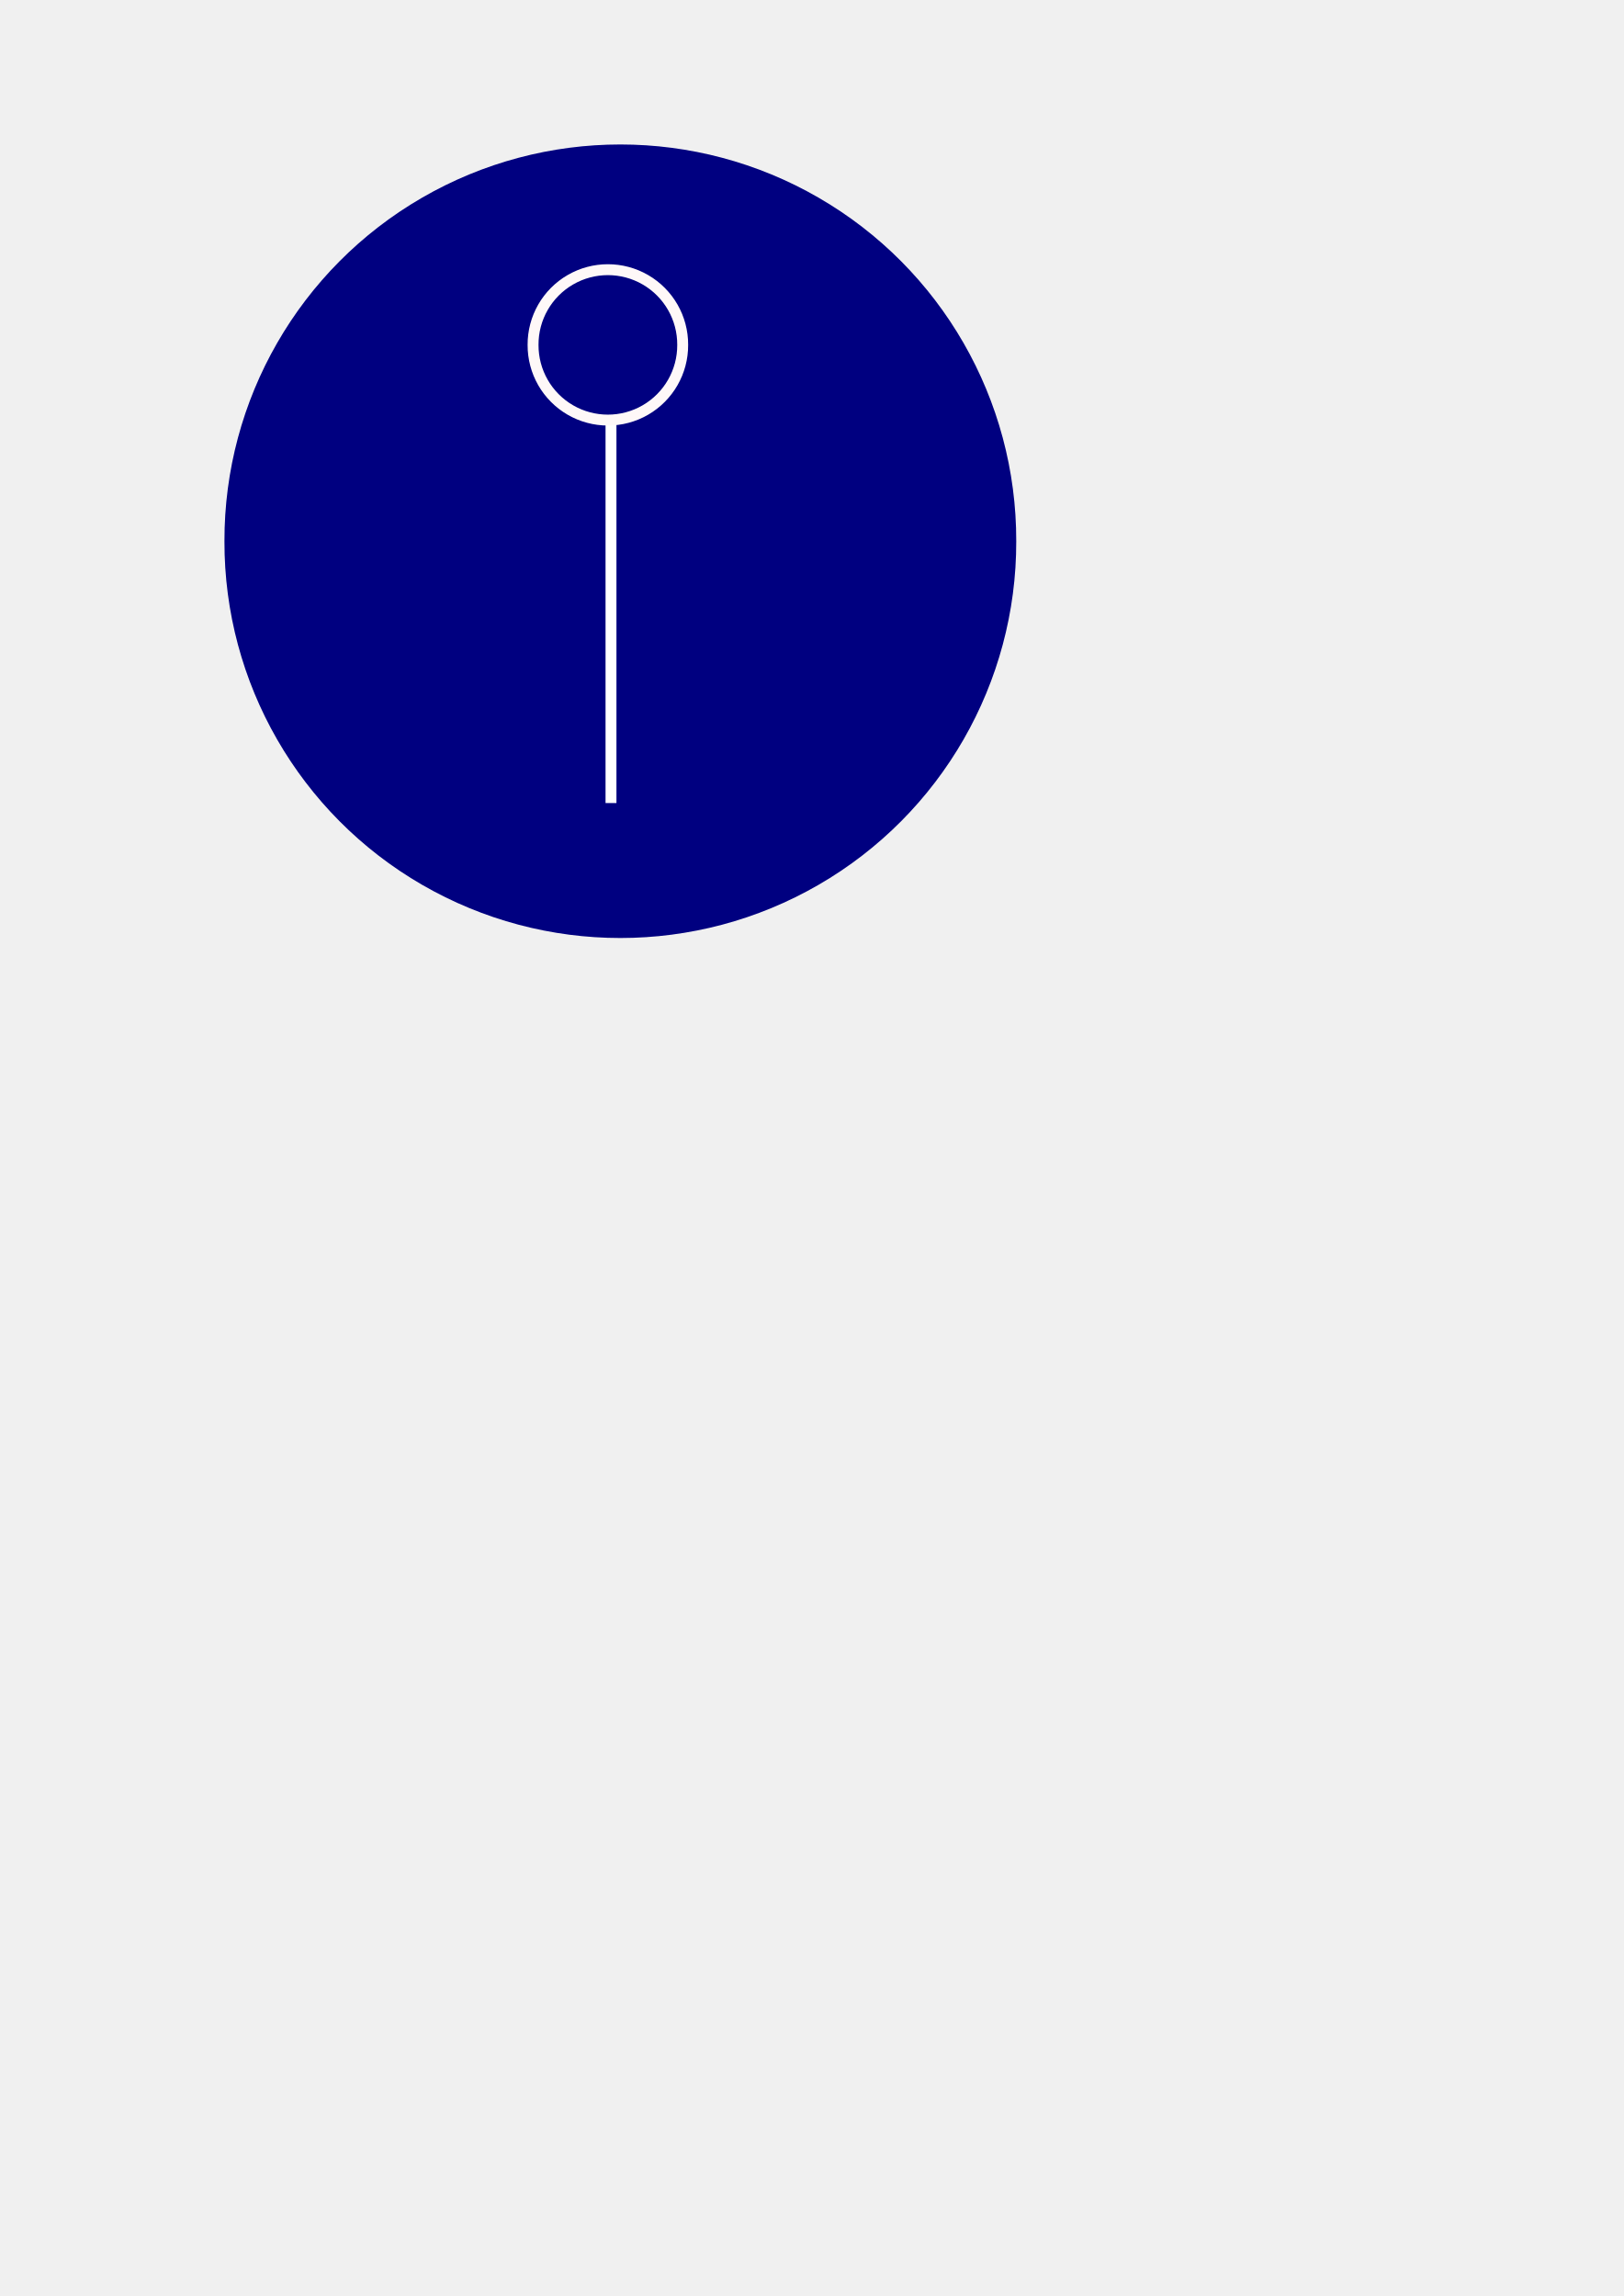
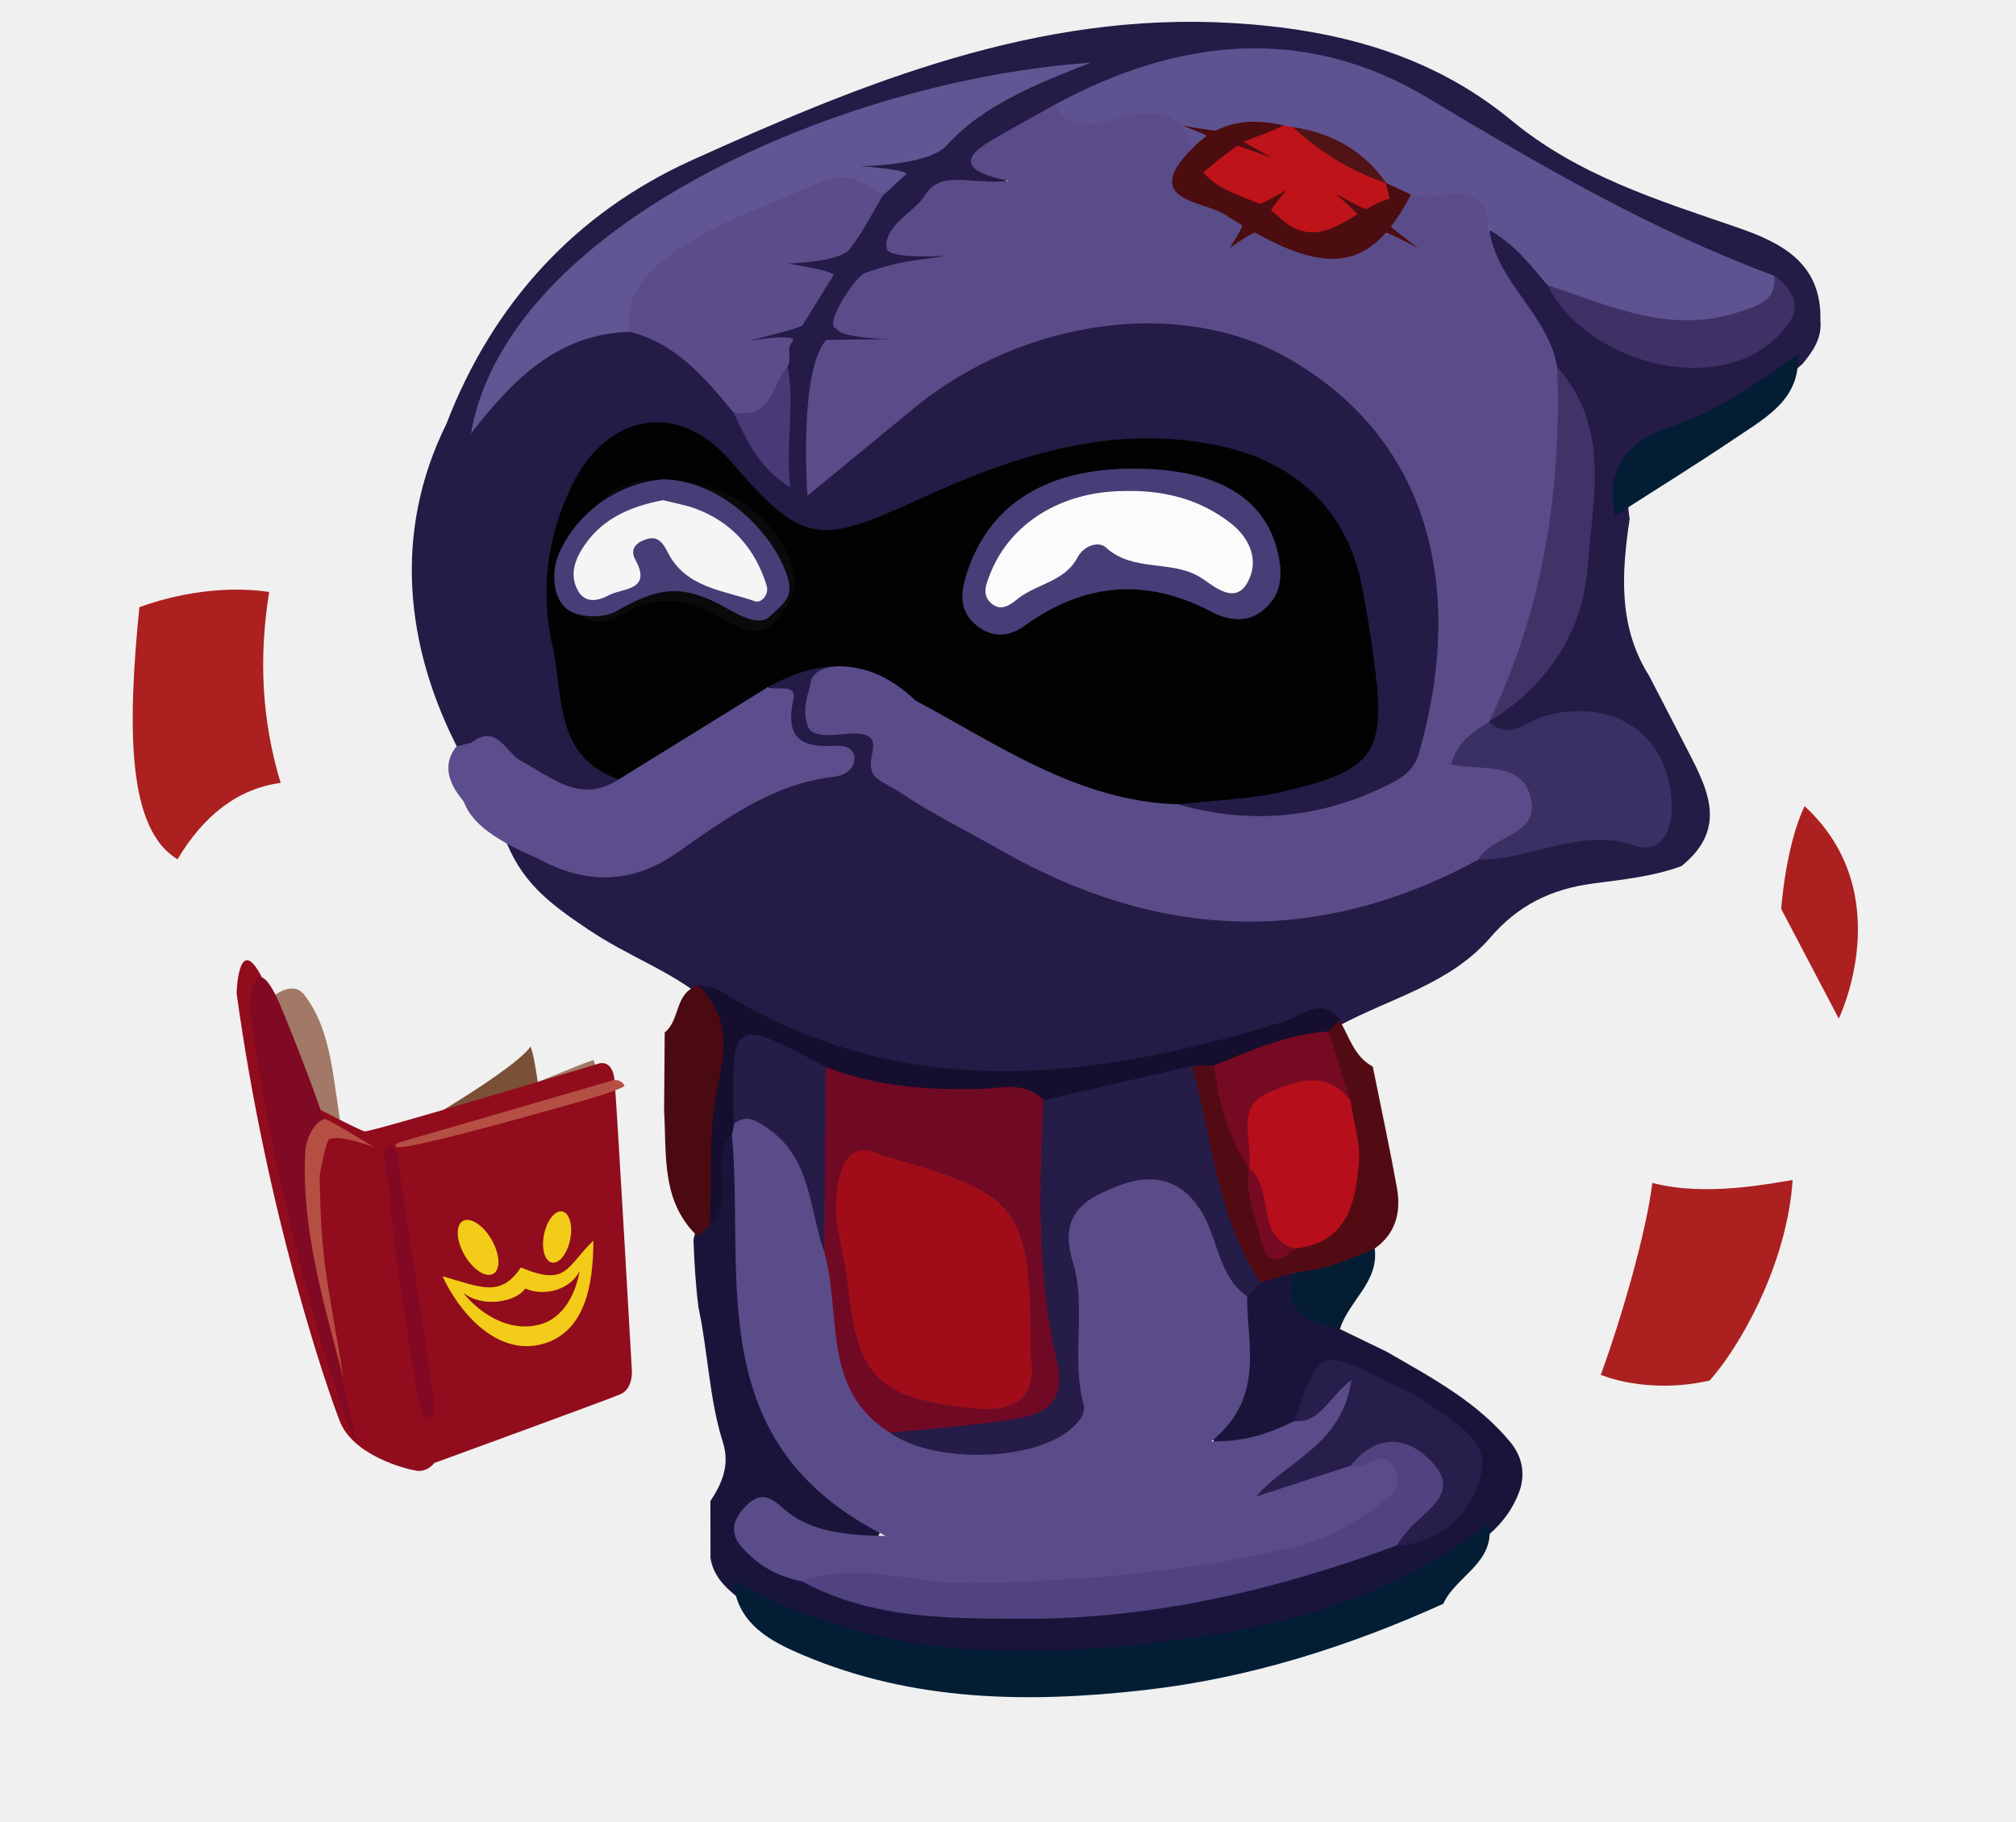
- <svg xmlns="http://www.w3.org/2000/svg" width="744.094" height="1052.362" id="svg4321" version="1.1">
-   <defs id="defs4323" />
-   <g id="layer1">
-     <path style="fill:#000080;fill-opacity:1;stroke-width:5;stroke-miterlimit:4;stroke-dasharray:none" id="path4329" d="m 465.714,248.076 a 181.429,181.429 0 1 1 -362.857,0 181.429,181.429 0 1 1 362.857,0 z" />
-     <path style="fill:#f4d7d7;stroke:#ffffff;stroke-width:5;stroke-linecap:butt;stroke-linejoin:miter;stroke-miterlimit:4;stroke-opacity:1;stroke-dasharray:none" d="m 280,368.076 c 0,-59.048 0,-118.095 0,-177.143" id="path4331" />
-     <path style="fill:none;stroke:#fef8f8;stroke-width:5;stroke-miterlimit:4;stroke-opacity:1;stroke-dasharray:none" id="path4335" d="m 310,192.362 a 34.286,34.286 0 1 1 -68.571,0 34.286,34.286 0 1 1 68.571,0 z" transform="translate(2.857143,-34.28571)" />
+ <svg xmlns="http://www.w3.org/2000/svg" id="svg4463" version="1.1" xml:space="preserve" width="220" height="198.75" viewBox="0 0 220 198.75">
+   <defs id="defs4467">
+     <clipPath clipPathUnits="userSpaceOnUse" id="clipPath4477">
+       <path d="M 0,159 176,159 176,0 0,0 0,159 Z" id="path4479" />
+     </clipPath>
+     <clipPath clipPathUnits="userSpaceOnUse" id="clipPath4629">
+       <path d="M 0,159 176,159 176,0 0,0 0,159 Z" id="path4631" />
+     </clipPath>
+     <clipPath clipPathUnits="userSpaceOnUse" id="clipPath4681">
+       <path d="M 0,159 176,159 176,0 0,0 0,159 Z" id="path4683" />
+     </clipPath>
+   </defs>
+   <g id="g4471" transform="matrix(1.25,0,0,-1.25,0,198.75)">
+     <g id="g4473">
+       <g id="g4475" clip-path="url(#clipPath4477)">
+         <g id="g4481" transform="translate(143.9883,99.9795)">
+           <path d="m 0,0 c 1.029,-1.99 2.058,-3.98 3.087,-5.972 1.847,-3.589 3.979,-7.185 -0.286,-10.608 -2.496,-0.915 -5.147,-1.175 -7.748,-1.521 -3.616,-0.48 -6.518,-1.9 -8.936,-4.714 -3.458,-4.024 -8.656,-5.264 -13.138,-7.658 -1.361,0.064 -2.66,-0.287 -3.891,-0.774 -10.444,-4.132 -21.416,-4.434 -32.398,-4.271 -7.279,0.11 -13.115,4.431 -19.354,7.488 -3.039,2.423 -6.43,3.551 -9.966,5.916 -3.691,2.468 -5.912,4.278 -7.358,8.135 6.865,-1.513 15.167,-0.14 20.49,3.525 2.019,1.39 4.401,2.134 7.501,3.122 -4.632,0.617 -3.552,4.564 -5.23,6.745 4.617,4.029 10.386,3.423 13.449,-1.405 -2.689,-3.904 -2.459,-6.279 1.424,-8.534 9.54,-5.54 19.19,-10.414 30.929,-9.303 5.832,0.553 10.887,2.708 16.105,4.787 4.365,0.416 8.414,2.796 13.091,1.693 2.059,-0.484 2.666,1.357 2.318,3.34 -0.718,4.08 -3.616,6.035 -7.999,5.432 -2.029,-0.279 -4.026,-1.915 -6.149,-0.269 -0.205,0.468 -0.222,0.941 -0.06,1.423 6.471,6.027 8.656,13.563 7.771,22.162 -0.273,2.642 -0.47,5.329 -2.451,7.417 -1.75,2.774 -2.773,5.954 -4.913,8.522 -0.976,1.171 -1.458,2.592 -0.642,4.127 3.678,1.083 4.461,-2.295 6.29,-4.068 3.063,-4.721 9.582,-7.503 14.585,-6.209 3.6,0.931 4.583,2.676 3.131,5.578 -10.306,3.894 -19.81,9.215 -29.163,15.026 -10.376,6.446 -21.266,5.018 -31.839,-0.264 -2.142,-1.46 -5.665,-1.763 -4.776,-5.747 -5.044,-1.29 -2.95,-7.384 -5.529,-11.767 -1.985,-3.375 -10.762,-6.833 -10.594,-12.397 2.984,1.503 5.147,3.715 7.541,5.565 13.092,10.122 28.729,9.932 39.666,-0.065 7.909,-7.23 9.774,-21.412 5.933,-31.555 -0.696,-1.835 -2.217,-2.83 -3.853,-3.727 -4.913,-2.696 -10.212,-2.732 -15.56,-2.226 -1.217,0.115 -2.835,0.232 -2.527,2.261 3.403,2.016 7.457,1.158 11.063,2.597 3.248,1.296 4.929,3.132 4.662,6.669 -0.289,3.822 -0.716,7.642 -1.905,11.28 -2.191,6.7 -9.824,10.754 -17.837,9.639 -6.452,-0.898 -12.745,-2.374 -18.561,-5.444 -6.973,-3.68 -12.864,-3.325 -17.403,3.341 -3.558,5.228 -9.058,4.347 -11.696,-1.499 -3.889,-8.621 -2.231,-16.823 2.868,-24.512 -0.501,-3.41 -2.978,-2.348 -4.865,-1.933 -2.427,0.534 -4.351,2.182 -6.315,3.653 -0.904,0.677 -1.328,1.25 -2.825,0.395 -4.793,9.146 -5.828,19.186 -1.15,28.636 4.06,10.537 11.289,18.418 21.423,23.002 14.946,6.76 30.162,12.984 47.166,11.978 8.973,-0.531 17.346,-2.673 24.411,-8.518 5.781,-4.781 12.755,-6.945 19.659,-9.314 3.92,-1.346 7.422,-3.133 7.29,-8.14 0.146,-1.557 -0.668,-2.709 -1.592,-3.818 C 10.225,24.501 6.675,22.427 2.881,20.853 -0.4,19.49 -2.366,17.527 -1.715,13.742 -2.426,9 -2.733,4.312 0,0" style="fill:#241b46;fill-opacity:1;fill-rule:evenodd;stroke:none" id="path4483" />
+         </g>
+         <g id="g4485" transform="translate(102.834,88.793)">
+           <path d="m 0,0 c 6.139,-1.748 12.098,-1.271 17.863,1.466 1.354,0.642 2.68,1.302 3.159,2.948 3.735,12.822 2.009,26.977 -11.584,34.623 -9.233,5.193 -22.956,3.406 -32.534,-4.503 -2.878,-2.377 -5.766,-4.739 -9.256,-7.606 -0.648,12.112 1.685,13.612 1.685,13.612 l 5.64,0.068 c 0,0 -4.439,0.041 -4.807,0.932 -1.151,0.29 1.698,4.553 2.5,4.834 3.334,1.166 4.167,1 7,1.5 -3,-0.167 -4.97,0.077 -5.081,0.612 -0.397,1.915 2.518,3.354 3.248,4.554 1.496,2.46 3.849,1 7.413,1.383 -3.987,0.775 -4.183,1.957 -1.635,3.464 1.851,1.093 3.743,2.118 5.618,3.173 2.451,-0.807 4.842,0.149 7.263,0.239 2.922,0.108 5.27,-0.58 5.186,-4.215 -0.166,-1.269 -0.644,-2.507 0.867,-3.482 3.215,-2.079 6.748,-3.511 10.35,-4.536 3.539,-1.007 4.93,2.514 7.043,4.398 5.806,1.728 7.117,1.125 7.249,-3.336 0.689,-4.626 5.163,-7.38 5.921,-11.971 C 35.814,26.94 33.917,16.609 27.16,7.212 L 27.174,7.203 C 27.182,6.23 25.285,4.991 26.94,4.411 c 2.652,-0.931 5.174,-1.81 4.791,-5.128 -0.35,-3.037 -3.544,-2.905 -5.52,-4.12 -14.057,-7.627 -27.945,-7.016 -41.691,0.841 -2.862,1.636 -5.844,3.087 -8.58,4.91 -2.087,1.391 -3.158,1.181 -2.607,3.627 0.75,3.333 -4.917,0.166 -5.667,2.333 -0.562,1.623 0.167,2.917 0.25,3.667 0.609,5.475 27.805,-5.755 9.155,-1.466 0.325,0.058 0.692,0.183 0.969,0.065 C -14.67,6.021 -7.47,2.687 0,0" style="fill:#5a4c89;fill-opacity:1;fill-rule:evenodd;stroke:none" id="path4487" />
+         </g>
+         <g id="g4489" transform="translate(102.834,88.793)">
+           <path d="m 0,0 c -8.73,0.276 -15.633,5.173 -22.928,9.075 -4.003,3.843 -8.354,3.683 -12.915,1.128 -3.778,-3.552 -7.353,-7.432 -12.964,-8.02 -5.718,1.936 -4.832,7.482 -5.79,11.624 -1.07,4.626 -0.527,9.478 1.702,14.049 3.083,6.324 9.322,7.396 13.85,2.104 6.24,-7.295 7.674,-7.35 16.237,-3.42 8.281,3.801 16.849,6.738 26.306,4.781 6.754,-1.398 11.309,-5.654 12.596,-12.393 0.402,-2.107 0.735,-4.23 1.023,-6.356 C 18.201,4.547 17.25,3.009 9.313,1.139 6.287,0.425 3.109,0.36 0,0" style="fill:#020202;fill-opacity:1;fill-rule:evenodd;stroke:none" id="path4491" />
+         </g>
+         <g id="g4493" transform="translate(104.0391,145.9893)">
+           <path d="M 0,0 C -0.95,3.752 -3.742,3.419 -6.441,2.677 -8.606,2.081 -10.57,1.381 -11.978,3.864 -1.234,9.705 9.889,10.891 20.561,4.49 30.35,-1.382 40.135,-7.093 50.864,-11.058 c 1.399,-3.388 -1.415,-4.089 -3.402,-4.541 -5.973,-1.354 -11.675,-0.754 -16.407,3.723 -1.506,1.798 -2.963,3.647 -5.073,4.808 -0.432,5.105 -4.503,2.187 -6.837,3.1 -0.682,-0.049 -1.352,-0.014 -1.997,0.25 -0.418,0.189 -0.804,0.429 -1.171,0.703 C 13.916,-1.189 11.602,0.179 8.924,0.883 8.49,0.961 8.061,1.061 7.63,1.146 4.951,1.662 2.604,-0.029 0,0" style="fill:#5f5291;fill-opacity:1;fill-rule:evenodd;stroke:none" id="path4495" />
+         </g>
+         <g id="g4497" transform="translate(54.9941,130.0312)">
+           <path d="m 0,0 c -6.266,-0.16 -10.194,-4.107 -13.888,-8.89 3.184,18.252 32.447,30.913 54.112,32.385 -4.587,-1.805 -9.328,-3.64 -12.575,-7.216 -1.643,-1.81 -7.56,-1.81 -7.56,-1.81 0,0 4.538,-0.327 4,-0.75 C 23.276,13.077 22.928,12.618 22.124,11.963 12.812,11.559 4.977,8.423 0,0" style="fill:#625594;fill-opacity:1;fill-rule:evenodd;stroke:none" id="path4499" />
+         </g>
+         <g id="g4501" transform="translate(54.0273,90.9756)">
+           <path d="M 0,0 C 4.321,2.674 8.643,5.348 12.964,8.021 13.783,7.743 15.537,8.386 15.237,7.004 14.522,3.715 15.81,2.729 18.819,2.925 19.651,2.979 20.651,2.779 20.558,1.695 20.482,0.822 19.632,0.317 18.768,0.22 13.415,-0.386 9.279,-3.479 5.065,-6.42 1.142,-9.158 -2.894,-9.194 -7.029,-6.936 c -3.332,1.46 -5.728,2.874 -6.498,4.96 -0.097,0.26 -2.5,2.501 -0.667,4.834 0,0 1.311,0.334 1.312,0.334 2.21,1.725 3.033,-0.882 4.323,-1.57 C -5.805,0.155 -3.392,-2.185 0,0" style="fill:#5c4e8c;fill-opacity:1;fill-rule:evenodd;stroke:none" id="path4503" />
+         </g>
+         <g id="g4505" transform="translate(54.9941,130.0312)">
+           <path d="m 0,0 c -0.459,3.033 1.117,4.979 3.404,6.646 4.067,2.962 8.815,4.443 13.329,6.462 2.368,1.059 3.717,-0.225 5.39,-1.144 C 21.142,10.38 20.337,8.672 19.179,7.214 18.256,6.052 13.756,5.969 13.756,5.969 c 0,0 4.244,-0.657 4.009,-1.037 C 16.863,3.478 15.962,2.024 15.062,0.57 14.903,0.315 10.339,-0.781 10.339,-0.781 c 0,0 4.583,0.75 3.82,-0.106 -0.559,-0.627 0.04,-1.43 -0.403,-2.144 C 13.435,-5.265 13.681,-8.923 9.024,-7.017 6.534,-4.012 4.046,-1.004 0,0" style="fill:#5a4d8a;fill-opacity:1;fill-rule:evenodd;stroke:none" id="path4507" />
+         </g>
+         <g id="g4509" transform="translate(129.0449,83.9561)">
+           <path d="m 0,0 c 1.148,2.131 5.216,2.093 4.645,5.152 -0.666,3.574 -4.383,2.57 -7.02,3.165 0.585,1.968 1.916,2.887 3.338,3.723 1.844,-1.702 3.387,0.148 4.961,0.55 6.322,1.616 11.138,-2.005 10.965,-8.417 C 16.834,2.136 15.571,0.579 13.847,1.193 8.94,2.94 4.635,-0.055 0,0" style="fill:#3b3063;fill-opacity:1;fill-rule:evenodd;stroke:none" id="path4511" />
+         </g>
+         <g id="g4513" transform="translate(60.9839,73.0303)">
+           <path d="m 0,0 c 0.637,-0.167 1.365,-0.187 1.898,-0.521 15.908,-9.933 32.435,-7.837 49.177,-2.688 1.524,0.469 3.254,2.252 4.962,0.171 10e-4,-0.001 -0.083,-0.042 -0.083,-0.042 -0.274,-0.689 -0.63,-1.315 -1.297,-1.703 -3.068,-1.425 -6.382,-2.091 -9.584,-3.116 -0.705,-0.268 -1.43,-0.46 -2.158,-0.652 -4.317,-1.131 -8.668,-2.026 -13.147,-2.179 -6.106,0.703 -12.434,-0.489 -18.313,2.116 -0.595,0.28 0.143,-0.118 -0.454,0.18 -6.466,3.238 -6.466,3.238 -6.956,-3.88 -0.054,-0.507 -0.157,-0.997 -0.285,-1.488 -1.262,-2.31 1.151,-6.107 -2.933,-7.269 -1.958,3.024 -1.368,6.389 -0.886,9.556 0.554,3.636 0.576,7.16 -0.208,10.721 C -0.181,-0.529 -0.09,-0.265 0,0" style="fill:#160e2e;fill-opacity:1;fill-rule:evenodd;stroke:none" id="path4515" />
+         </g>
+         <g id="g4517" transform="translate(129.9941,96.0049)">
+           <path d="M 0,0 C 4.716,9.79 6.355,20.171 5.949,30.945 10.614,25.78 9.066,19.538 8.634,13.655 8.201,7.768 5.086,3.157 0,0" style="fill:#3f3368;fill-opacity:1;fill-rule:evenodd;stroke:none" id="path4519" />
+         </g>
+         <g id="g4521" transform="translate(135.0937,134.1133)">
+           <path d="m 0,0 c 5.436,-1.792 10.741,-4.348 16.742,-2.337 1.666,0.559 3.237,0.936 3.069,3.155 2.949,-2.191 1.804,-4.079 -0.42,-5.916 C 14.053,-9.505 3.396,-6.708 0,0" style="fill:#3d3166;fill-opacity:1;fill-rule:evenodd;stroke:none" id="path4523" />
+         </g>
+         <g id="g4525" transform="translate(156.957,128.0312)">
+           <path d="m 0,0 c 0.224,-3.808 -2.658,-5.392 -5.219,-7.118 -3.527,-2.379 -7.147,-4.619 -10.728,-6.919 -0.961,4.349 1.359,6.637 5.105,7.866 C -6.793,-4.844 -3.449,-2.345 0,0" style="fill:#021d34;fill-opacity:1;fill-rule:evenodd;stroke:none" id="path4527" />
+         </g>
+         <g id="g4529" transform="translate(64.0186,123.0146)">
+           <path d="M 0,0 C 3.402,-0.708 3.449,2.671 4.731,3.985 5.398,0.819 4.558,-2.646 4.97,-6.557 2.154,-4.802 1.128,-2.36 0,0" style="fill:#473a76;fill-opacity:1;fill-rule:evenodd;stroke:none" id="path4531" />
+         </g>
+         <g id="g4533" transform="translate(61.9595,52.0146)">
+           <path d="M 0,0 C 2.445,2.23 -0.292,5.718 1.939,8 3.72,6.471 3.358,4.346 3.283,2.429 3.1,-2.26 3.974,-6.829 4.62,-11.419 c 0.748,-5.308 2.757,-9.89 7.902,-12.5 1.129,-0.572 2.828,-1.342 2.351,-2.804 -0.545,-1.671 -2.421,-1.375 -3.9,-1.232 -2.133,0.206 -3.97,1.53 -6.593,2.059 0.333,-3.126 2.703,-3.375 4.389,-4.303 15.332,-4.695 30.403,-3.031 45.332,1.842 1.568,0.511 3.05,1.294 4.699,1.551 1.828,0.203 3.616,0.577 4.976,1.947 2.172,2.185 2.889,4.423 0.124,6.737 -0.762,0.637 -1.496,1.303 -2.324,1.856 -5.774,3.863 -6.745,3.703 -10.56,-1.75 -1.065,-0.844 -2.28,-1.403 -3.599,-1.618 -2.786,-0.454 -4.503,0.23 -2.839,3.395 1.642,3.121 0.726,6.546 1.447,9.76 0.211,0.772 0.595,1.443 1.178,1.993 1.017,0.786 2.112,1.298 3.439,0.923 1.27,-1.967 2.557,-3.928 4.379,-5.459 1.346,-0.653 2.693,-1.305 4.041,-1.957 3.945,-2.278 8,-4.408 10.943,-8.048 0.882,-1.157 1.158,-2.436 0.784,-3.85 -0.525,-1.62 -1.459,-2.963 -2.748,-4.068 -16.403,-13.011 -48.113,-15.594 -65.745,-5.376 -1.08,0.878 -2.007,1.862 -2.228,3.318 -0.004,1.654 -0.007,3.309 -0.01,4.963 1.037,1.567 1.713,3.179 1.094,5.134 -1.208,3.818 -1.293,7.847 -2.128,11.739 -0.256,1.961 -0.363,3.933 -0.444,5.908 C -1.292,-0.452 -0.989,0.163 0,0" style="fill:#19153a;fill-opacity:1;fill-rule:evenodd;stroke:none" id="path4535" />
+         </g>
+         <g id="g4537" transform="translate(113,47.9316)">
+           <path d="m 0,0 c -0.978,-0.292 -1.955,-0.583 -2.933,-0.875 -0.605,0.247 -1.433,0.347 -1.714,0.898 -2.875,5.647 -5.503,11.372 -4.289,17.998 0.65,0.017 1.299,0.033 1.948,0.049 2.176,-2.306 2.277,-5.497 3.515,-8.204 0.17,-0.428 0.298,-0.868 0.412,-1.312 1.043,-1.826 -0.469,-5.165 3.228,-5.387 5.642,2.624 3.597,7.488 3.448,11.789 0.094,2.058 -2.188,3.879 -0.62,6.082 0.316,0.327 0.63,0.654 0.944,0.981 0.856,-1.43 1.272,-3.176 2.907,-4.046 C 7.557,14.424 8.329,10.886 8.961,7.323 9.326,5.262 8.854,3.389 7.014,2.088 5.205,-0.386 3.038,-1.656 0,0" style="fill:#530b13;fill-opacity:1;fill-rule:evenodd;stroke:none" id="path4539" />
+         </g>
+         <g id="g4541" transform="translate(113,47.9316)">
+           <path d="M 0,0 C 2.494,0.172 4.755,1.124 7.014,2.087 7.393,-0.854 4.729,-2.483 3.98,-4.939 1.453,-4.26 -1.281,-3.748 0,0" style="fill:#051d33;fill-opacity:1;fill-rule:evenodd;stroke:none" id="path4543" />
+         </g>
+         <g id="g4545" transform="translate(60.8735,51.1133)">
+           <path d="m 0,0 c -3.17,3.055 -2.668,7.083 -2.896,10.919 0.018,2.284 0.035,4.568 0.052,6.852 C -1.46,18.848 -2,21.318 0.12,21.862 2.386,19.668 2.641,16.771 1.979,14.089 0.895,9.699 1.306,5.298 1.086,0.901 0.724,0.602 0.362,0.301 0,0" style="fill:#4b0a11;fill-opacity:1;fill-rule:evenodd;stroke:none" id="path4547" />
+         </g>
+         <g id="g4549" transform="translate(120.9961,143.0303)">
+           <path d="M 0,0 C 0.729,-0.336 1.457,-0.672 2.187,-1.009 1.616,-2.098 1.041,-3.028 0.441,-3.8 0.38,-3.879 2.837,-5.697 2.837,-5.697 c 0,0 -2.759,1.451 -2.849,1.35 -2.693,-3.044 -5.95,-3.027 -11.395,-0.007 -0.213,0.118 -2.256,-1.343 -2.256,-1.343 0,0 1.267,1.91 1.093,2.013 -0.505,0.301 -1.028,0.625 -1.569,0.972 -1.744,1.118 -7.315,1.15 -2.818,5.671 0.415,0.443 0.849,0.818 1.298,1.13 0.132,0.091 -2.129,0.922 -2.129,0.922 0,0 2.816,-0.499 2.963,-0.425 1.777,0.899 3.774,0.939 5.913,0.43 C -9.383,2.794 -7.226,3.384 -8.121,1.595 -6.038,1.178 -3.954,0.095 0,0" style="fill:#4b0d0f;fill-opacity:1;fill-rule:evenodd;stroke:none" id="path4551" />
+         </g>
+         <g id="g4553" transform="translate(99.2764,118.0938)">
+           <path d="m 0,0 c 6.972,-0.083 11.073,-2.514 12.239,-7.148 0.481,-1.909 0.448,-3.678 -1.068,-5.061 -1.414,-1.29 -3.139,-1.098 -4.668,-0.292 -5.734,3.021 -11.133,2.544 -16.35,-1.228 -1.304,-0.943 -2.754,-1.08 -4.137,0.014 -1.587,1.256 -1.443,2.853 -0.909,4.521 C -12.918,-3.039 -7.84,0.093 0,0" style="fill:#493d78;fill-opacity:1;fill-rule:evenodd;stroke:none" id="path4555" />
+         </g>
+         <g id="g4557" transform="translate(58.0435,117.0488)">
+           <path d="m 0,0 c 5.147,-0.056 9.661,-2.883 11.123,-7.549 0.577,-1.841 -0.325,-3.569 -1.541,-4.804 -1.259,-1.28 -2.812,-0.727 -4.121,0.069 -2.991,1.82 -5.873,2.635 -9.207,0.56 -1.345,-0.838 -3.337,-0.81 -4.557,0.692 -1.263,1.553 -1.294,3.729 -0.4,5.172 C -6.712,-2.645 -4.443,0.622 0,0" style="fill:#0a0a0c;fill-opacity:1;fill-rule:evenodd;stroke:none" id="path4559" />
+         </g>
+         <g id="g4561" transform="translate(120.9961,143.0303)">
+           <path d="m 0,0 c 0.113,-0.477 0.334,-1.37 0.322,-1.373 -0.688,-0.182 -1.361,-0.519 -2.029,-0.903 -0.173,-0.099 -2.664,1.329 -2.664,1.329 0,0 1.967,-1.742 1.877,-1.797 -2.168,-1.311 -4.33,-2.648 -6.877,-0.206 -0.202,0.193 -0.414,0.364 -0.634,0.518 -0.154,0.108 1.342,1.818 1.342,1.818 0,0 -2.224,-1.298 -2.433,-1.199 -1.617,0.76 -3.446,1.123 -4.839,2.719 0.811,0.806 2.981,2.355 2.981,2.355 l 2.958,-1.041 -2.458,1.375 c 0,0 2.74,1.015 3.542,1.421 0.266,-0.049 0.53,-0.096 0.796,-0.141 2.77,-1.539 5.672,-2.862 8.147,-4.893 L 0,0 Z" style="fill:#bd1319;fill-opacity:1;fill-rule:evenodd;stroke:none" id="path4563" />
+         </g>
+         <g id="g4565" transform="translate(121.0273,143.0127)">
+           <path d="M 0,0 C -3.062,1.054 -5.789,2.666 -8.146,4.894 -4.761,4.379 -1.98,2.855 0,0" style="fill:#501316;fill-opacity:1;fill-rule:evenodd;stroke:none" id="path4567" />
+         </g>
+         <g id="g4569" transform="translate(108.875,45.8516)">
+           <path d="m 0,0 c -0.023,-4.251 1.6,-8.802 -3.119,-12.664 3.182,-0.035 5.23,0.802 7.246,1.773 1.191,0.69 1.865,1.83 2.641,2.908 0.565,0.787 1.373,1.743 2.425,0.965 0.862,-0.636 0.766,-1.793 0.399,-2.763 -1.036,-2.733 -2.858,-4.721 -5.692,-5.686 2.026,0.686 3.864,1.822 6.03,2.069 1.765,0.321 3.457,0.331 3.936,-1.858 0.456,-2.084 -0.778,-3.466 -2.345,-4.567 -5.216,-3.67 -11.353,-4.448 -17.408,-5.39 -11.013,-1.715 -22.024,-1.609 -33.008,0.351 -2.022,0.378 -3.724,1.323 -5.116,2.845 -1.092,1.194 -1.027,2.279 0.049,3.492 1.104,1.245 1.983,1.359 3.283,0.168 2.18,-1.997 4.917,-2.504 9.13,-2.562 -16.168,8.102 -12.297,22.46 -13.427,35.081 0.099,0.292 0.153,0.592 0.163,0.9 1.605,2.633 3.063,0.784 4.398,-0.24 3.506,-2.688 3.611,-6.841 4.418,-10.676 0.53,-2.701 1.245,-5.361 1.576,-8.114 0.36,-3.005 1.638,-5.593 4.382,-7.22 4.194,-2.662 8.332,-0.978 12.445,0.199 1.566,0.448 1.711,1.737 1.571,3.212 -0.366,3.806 0.045,7.657 -0.544,11.453 -0.661,4.247 2.03,6.083 5.355,7.239 3.591,1.25 6.667,-0.105 8.256,-3.514 C -1.835,4.997 -0.82,2.532 0,0" style="fill:#5a4c89;fill-opacity:1;fill-rule:evenodd;stroke:none" id="path4571" />
+         </g>
+         <g id="g4573" transform="translate(77.7134,33.9336)">
+           <path d="m 0,0 c -6.064,3.767 -4.208,10.417 -5.763,15.825 -0.562,3.702 -0.898,7.433 -1.403,11.143 -0.239,1.759 0.009,3.636 1.553,4.969 4.327,-1.705 8.831,-2.027 13.434,-1.916 1.869,0.044 3.958,0.704 5.566,-0.983 1.561,-1.62 1.517,-3.729 1.29,-5.646 C 13.97,17.385 14.979,11.472 15.539,5.56 15.821,2.564 14.697,1.044 12.208,0.373 8.201,-0.707 4.123,-1.731 0,0" style="fill:#700a24;fill-opacity:1;fill-rule:evenodd;stroke:none" id="path4575" />
+         </g>
+         <g id="g4577" transform="translate(77.7134,33.9336)">
+           <path d="m 0,0 c 3.553,0.375 7.128,0.612 10.653,1.167 2.808,0.441 4.777,1.329 3.872,5.226 -1.726,7.421 -1.503,15.056 -1.139,22.645 4.322,0.994 8.643,1.988 12.965,2.983 1.793,-6.367 2.141,-13.191 6.002,-18.898 -0.395,-0.401 -0.792,-0.802 -1.189,-1.204 -2.395,1.666 -2.497,4.604 -3.717,6.91 -1.805,3.406 -4.552,3.894 -7.558,2.725 -2.727,-1.062 -5.265,-2.369 -3.94,-6.636 C 17.16,11.02 15.783,6.639 16.871,2.544 17.111,1.639 16.51,1.017 15.872,0.425 12.732,-2.488 3.817,-2.741 0,0" style="fill:#251c47;fill-opacity:1;fill-rule:evenodd;stroke:none" id="path4579" />
+         </g>
+         <g id="g4581" transform="translate(72.1006,65.8701)">
+           <path d="m 0,0 c -0.05,-5.368 -0.1,-10.737 -0.15,-16.108 -1.342,3.71 -1.077,8.109 -4.929,10.753 -1.076,0.738 -1.834,1.232 -2.961,0.398 C -8.241,4.356 -8.218,4.371 0,0" style="fill:#251c48;fill-opacity:1;fill-rule:evenodd;stroke:none" id="path4583" />
+         </g>
+         <g id="g4585" transform="translate(115.9951,68.9697)">
+           <path d="m 0,0 c 0.632,-2.019 1.264,-4.038 1.896,-6.057 -5.092,1.269 -7.635,-1.302 -8.852,-5.874 -1.839,2.707 -2.695,5.746 -3.027,8.963 C -6.761,-1.626 -3.552,-0.233 0,0" style="fill:#760a22;fill-opacity:1;fill-rule:evenodd;stroke:none" id="path4587" />
+         </g>
+         <g id="g4589" transform="translate(129.9824,26.0176)">
+           <path d="m 0,0 c 0.6,-3.432 -2.873,-4.549 -3.985,-7.008 -8.323,-3.756 -16.941,-6.489 -26.048,-7.523 -10.151,-1.153 -20.206,-1.02 -29.793,3.029 -2.853,1.206 -5.827,2.702 -6.142,6.497 13.179,-7.352 27.184,-6.925 41.511,-4.766 C -15.46,-8.415 -7.24,-5.543 0,0" style="fill:#021d34;fill-opacity:1;fill-rule:evenodd;stroke:none" id="path4591" />
+         </g>
+         <g id="g4593" transform="translate(69.9805,20.9893)">
+           <path d="m 0,0 c 5.008,1.776 9.997,-0.301 15.03,-0.185 9.491,0.218 18.824,0.982 28.052,3.176 2.479,0.59 4.641,1.754 6.681,3.213 1.212,0.867 2.811,1.677 2.044,3.5 -0.944,2.236 -2.617,-0.166 -3.889,0.373 0.131,2.757 2.113,3.048 4.17,2.946 C 54.236,12.918 55.826,11.756 56.56,9.7 57.276,7.69 56.344,6.189 54.759,5.024 53.834,4.345 52.973,3.563 51.904,3.093 41.488,-0.741 30.797,-3.295 19.644,-3.279 12.944,-3.27 6.168,-3.354 0,0" style="fill:#504380;fill-opacity:1;fill-rule:evenodd;stroke:none" id="path4595" />
+         </g>
+         <g id="g4597" transform="translate(121.8848,24.082)">
+           <path d="M 0,0 C 0.406,0.521 0.773,1.077 1.225,1.555 2.857,3.284 5.76,4.812 2.871,7.568 0.579,9.755 -1.899,9.539 -3.986,6.984 -6.736,6.085 -9.484,5.185 -12.234,4.285 c 2.818,3.246 7.488,4.471 8.332,10.178 -1.93,-1.403 -2.703,-3.811 -4.981,-3.584 2.19,6.426 2.19,6.426 8.593,3.225 0.737,-0.37 1.538,-0.646 2.2,-1.119 C 4.292,11.282 7.965,9.496 7.508,6.726 6.952,3.358 4.306,0.233 0,0" style="fill:#271e4b;fill-opacity:1;fill-rule:evenodd;stroke:none" id="path4599" />
+         </g>
+         <g id="g4601" transform="translate(109.0391,57.0391)">
+           <path d="M 0,0 C 0.412,2.273 -1.348,5.349 1.729,6.613 4.008,7.551 6.762,8.705 8.853,5.875 9.122,4.076 9.734,2.25 9.59,0.486 9.299,-3.076 8.566,-6.58 3.955,-7.017 2.637,-7.91 1.758,-7.432 1.549,-6.009 1.245,-3.945 0.441,-2.031 -0.005,-0.017 L 0,0 Z" style="fill:#b60e1b;fill-opacity:1;fill-rule:evenodd;stroke:none" id="path4603" />
+         </g>
+         <g id="g4605" transform="translate(109.0342,57.0225)">
+           <path d="M 0,0 C 2.308,-1.775 0.468,-5.896 3.96,-7.001 2.44,-8.528 1.401,-8.165 1.005,-6.132 0.61,-4.101 -0.411,-2.164 0,0" style="fill:#760a22;fill-opacity:1;fill-rule:evenodd;stroke:none" id="path4607" />
+         </g>
+         <g id="g4609" transform="translate(57.8335,117.1665)">
+           <path d="M 0,0 C 5.447,-0.064 10.089,-5.212 11,-8.833 11.375,-10.324 10.517,-10.92 9.333,-12 8.229,-13.008 6.041,-11.437 4.833,-10.833 1.5,-9.167 -0.5,-9.5 -4,-11.5 c -1.092,-0.624 -3.282,-0.662 -4.362,0.193 -1.24,0.981 -1.274,3.188 -0.805,4.474 C -8.094,-3.891 -4.84,-0.481 0,0" style="fill:#493d78;fill-opacity:1;fill-rule:evenodd;stroke:none" id="path4611" />
+         </g>
+         <g id="g4613" transform="translate(98.0703,116.1387)">
+           <path d="m 0,0 c 3.433,0.104 6.617,-0.663 9.365,-2.801 1.789,-1.391 2.531,-3.436 1.407,-5.29 -1.081,-1.785 -2.828,-0.246 -3.888,0.458 -2.57,1.707 -5.97,0.489 -8.394,2.696 -0.662,0.602 -1.947,0.174 -2.502,-0.875 -1.117,-2.113 -3.563,-2.271 -5.211,-3.599 -0.654,-0.528 -1.409,-1.087 -2.214,-0.465 -0.991,0.766 -0.552,1.731 -0.169,2.697 C -9.877,-2.818 -5.424,-0.043 0,0" style="fill:#fbfbfb;fill-opacity:1;fill-rule:evenodd;stroke:none" id="path4615" />
+         </g>
+         <g id="g4617" transform="translate(57.895,115.3438)">
+           <path d="m 0,0 c 1.024,-0.266 2.008,-0.427 2.92,-0.775 3.147,-1.204 5.143,-3.523 6.121,-6.701 0.218,-0.71 -0.438,-1.553 -1.026,-1.348 -2.769,0.969 -6.036,1.165 -7.604,4.25 -0.413,0.813 -0.851,1.478 -1.834,1.178 -0.823,-0.252 -1.557,-0.798 -1.006,-1.801 1.509,-2.749 -1.181,-2.466 -2.33,-3.106 -0.775,-0.431 -1.992,-0.786 -2.651,0.356 -0.871,1.51 -0.21,2.959 0.658,4.172 C -5.114,-1.485 -2.68,-0.508 0,0" style="fill:#f4f5f5;fill-opacity:1;fill-rule:evenodd;stroke:none" id="path4619" />
+         </g>
+         <g id="g4621" transform="translate(89.9844,40.6084)">
+           <path d="m 0,0 c 0.607,-3.854 -1.644,-4.949 -5.343,-4.512 -7.963,0.942 -9.755,2.639 -10.604,10.623 -0.315,2.958 -1.479,5.835 -0.888,8.886 0.445,2.301 1.35,3.807 4.023,2.487 0.146,-0.071 0.325,-0.072 0.485,-0.118 C -0.76,14.053 -0.01,13.019 0,0" style="fill:#a00d19;fill-opacity:1;fill-rule:evenodd;stroke:none" id="path4623" />
+         </g>
+       </g>
+     </g>
+     <g id="g4625">
+       <g id="g4627" clip-path="url(#clipPath4629)">
+         <g id="g4633" transform="translate(32.9883,58.7666)">
+           <path d="M 0,0 C 0,0 11.619,6.463 13.333,8.884 14.36,6.406 15.927,-13.782 15.261,-17.449 9.76,-19.116 0.962,-17.729 0.962,-17.729 L 0,0" style="fill:#7a5136;fill-opacity:1;fill-rule:nonzero;stroke:none" id="path4635" />
+         </g>
+         <g id="g4637" transform="translate(23.7783,71.96)">
+           <path d="M 0,0 C 0,0 1.75,1.601 2.828,0.156 5.248,-3.085 5.236,-6.952 6.21,-12.697 6.684,-15.495 5.172,-14.903 3.994,-13.299 2.816,-11.695 0,0 0,0" style="fill:#a17966;fill-opacity:1;fill-rule:nonzero;stroke:none" id="path4639" />
+         </g>
+         <g id="g4641" transform="translate(33.9502,58.9727)">
+           <path d="m 0,0 c 0,0 15.705,6.844 17.871,7.511 1.027,-2.478 1.668,-21.166 1,-24.833 -5.5,-1.667 -18.166,-2.333 -18.166,-2.333 L 0,0" style="fill:#a17966;fill-opacity:1;fill-rule:nonzero;stroke:none" id="path4643" />
+         </g>
+         <g id="g4645" transform="translate(20.6572,72.3008)">
+           <path d="m 0,0 c 0,0 0.168,6.5 2.834,0 2.666,-6.5 3.684,-9.755 3.684,-9.755 0,0 4.149,-2.18 4.649,-2.296 0.5,-0.116 20.333,5.884 20.333,5.884 0,0 1.334,0.583 1.5,-1.5 0.268,-3.341 1.5,-25.167 1.5,-25.167 0,0 0.168,-1.666 -1,-2.166 -1.166,-0.5 -16.246,-6 -16.246,-6 0,0 -0.587,-0.834 -1.587,-0.667 -1,0.167 -5.5,1.333 -6.667,4.333 -1.166,3 -6.333,18.001 -9,37.334" style="fill:#910c1c;fill-opacity:1;fill-rule:nonzero;stroke:none" id="path4647" />
+         </g>
+         <g id="g4649" transform="translate(21.8213,70.8174)">
+           <path d="m 0,0 c 0,0 0.168,6.5 2.834,0 2.666,-6.5 3.684,-9.755 3.684,-9.755 0,0 -1.906,-4.307 -0.996,-11.505 0.39,-3.084 4.645,-19.074 3.478,-16.074 -1.166,3 -6.333,18.001 -9,37.334" style="fill:#800923;fill-opacity:1;fill-rule:nonzero;stroke:none" id="path4651" />
+         </g>
+         <g id="g4653" transform="translate(28.4805,61.2949)">
+           <path d="m 0,0 c 1.413,-0.691 4.032,-2.358 4.177,-2.423 -3.264,1.138 -3.639,0.712 -3.881,0.722 -0.287,0.011 -0.879,-3.11 -0.875,-3.281 0.162,-7.456 0.5,-8.061 2.087,-17.578 -1.754,6.6 -3.699,13.149 -3.337,19.732 C -1.733,-1.068 -0.442,0.217 0,0" style="fill:#b54f44;fill-opacity:1;fill-rule:nonzero;stroke:none" id="path4655" />
+         </g>
+         <g id="g4657" transform="translate(34.8281,59.2813)">
+           <path d="m 0,0 c 0.423,0.11 18.493,5.369 18.493,5.369 0,0 0.75,0.328 1.195,-0.387 0.149,-0.238 -3.294,-1.244 -3.294,-1.244 0,0 -10.909,-3.155 -15.321,-4.019 C -0.284,-0.547 -0.667,-0.376 0,0" style="fill:#b54f44;fill-opacity:1;fill-rule:nonzero;stroke:none" id="path4659" />
+         </g>
+         <g id="g4661" transform="translate(36.4746,37.21)">
+           <path d="m 0,0 c 0,0 0.239,-2.086 0.864,-2.085 0.94,0.002 0.479,1.833 0.313,3.25 0,0 -1.766,11.903 -2.625,17.313 -0.248,1.558 -0.256,3.468 -1.076,3.285 -0.82,-0.184 -0.086,-2.376 0,-3.598 C -2.087,11.965 0,0 0,0" style="fill:#830823;fill-opacity:1;fill-rule:nonzero;stroke:none" id="path4663" />
+         </g>
+         <g id="g4665" transform="translate(47.0615,43.373)">
+           <path d="m 0,0 c -3.073,-0.771 -5.687,1.554 -6.63,2.8 1.68,-1.367 4.625,-0.825 5.417,0.354 1.826,-0.758 4.016,0 4.75,1.528 C 3.259,3 2.287,0.573 0,0 M -1.592,4.994 C -3.342,2.389 -5.008,3.229 -8.425,4.233 -7.103,1.3 -3.766,-2.839 0.347,-1.673 3.937,-0.655 4.741,3.3 4.741,7.343 2.325,4.994 2.44,3.321 -1.592,4.994" style="fill:#f2cc18;fill-opacity:1;fill-rule:nonzero;stroke:none" id="path4667" />
+         </g>
+         <g id="g4669" transform="translate(42.9131,50.8018)">
+           <path d="M 0,0 C 0.736,-1.271 0.807,-2.606 0.157,-2.981 -0.492,-3.359 -1.614,-2.634 -2.354,-1.362 -3.088,-0.09 -3.158,1.246 -2.511,1.622 -1.861,1.997 -0.735,1.273 0,0" style="fill:#f2cc18;fill-opacity:1;fill-rule:nonzero;stroke:none" id="path4671" />
+         </g>
+         <g id="g4673" transform="translate(49.7754,50.792)">
+           <path d="m 0,0 c -0.253,-1.23 -0.966,-2.123 -1.595,-1.995 -0.629,0.128 -0.935,1.229 -0.684,2.463 0.254,1.23 0.967,2.124 1.595,1.997 C -0.055,2.335 0.253,1.232 0,0" style="fill:#f2cc18;fill-opacity:1;fill-rule:nonzero;stroke:none" id="path4675" />
+         </g>
+       </g>
+     </g>
+     <g id="g4677">
+       <g id="g4679" clip-path="url(#clipPath4681)">
+         <g id="g4685" transform="translate(12.167,106)">
+           <path d="m 0,0 c -1.083,-10.833 -1,-19.417 3.333,-22 2.334,3.917 5.334,6.167 9,6.667 -1.666,5.5 -1.916,11 -1,16.666 C 7.417,1.917 3.167,1.167 0,0" style="fill:#ac2020;fill-opacity:1;fill-rule:nonzero;stroke:none" id="path4687" />
+         </g>
+         <g id="g4689" transform="translate(155.5,79.667)">
+           <path d="m 0,0 5.029,-9.576 c 0,0 5.304,10.909 -2.984,18.542 C 0.386,5.53 0,0 0,0" style="fill:#ac2020;fill-opacity:1;fill-rule:nonzero;stroke:none" id="path4691" />
+         </g>
+         <g id="g4693" transform="translate(139.75,39)">
+           <path d="M 0,0 C 0,0 4,-1.75 9.5,-0.5 12,2.25 16.25,9.5 16.75,17 15,16.75 9.25,15.5 4.5,16.75 4,12.5 1.75,4.75 0,0" style="fill:#ac2020;fill-opacity:1;fill-rule:nonzero;stroke:none" id="path4695" />
+         </g>
+       </g>
+     </g>
  </g>
</svg>
